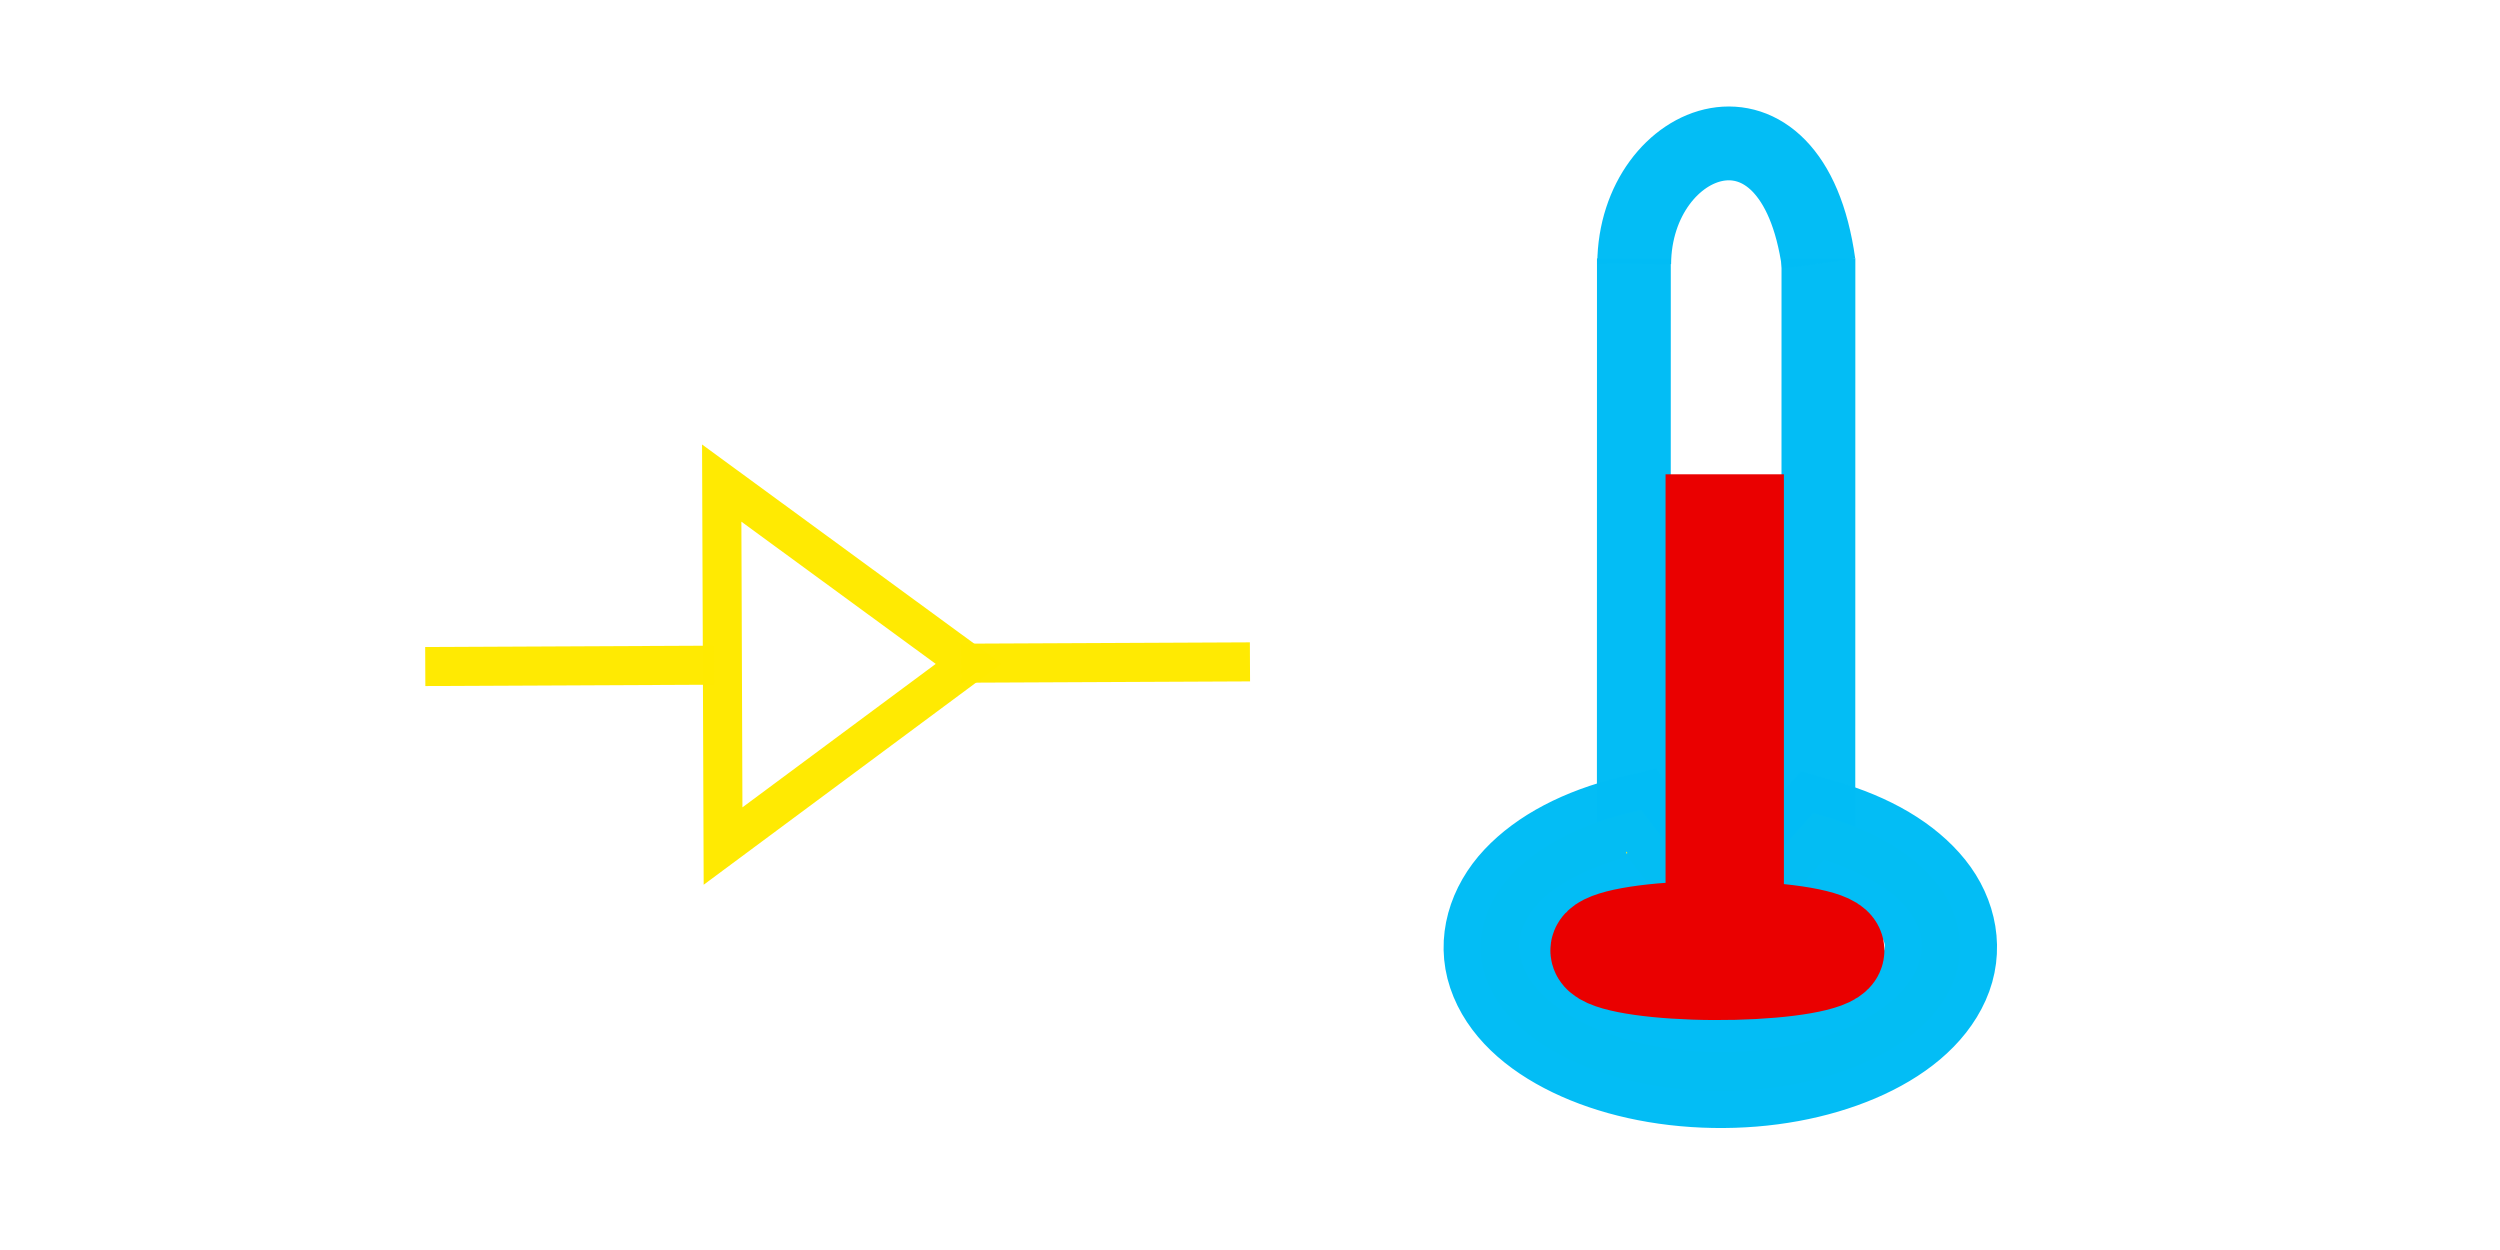
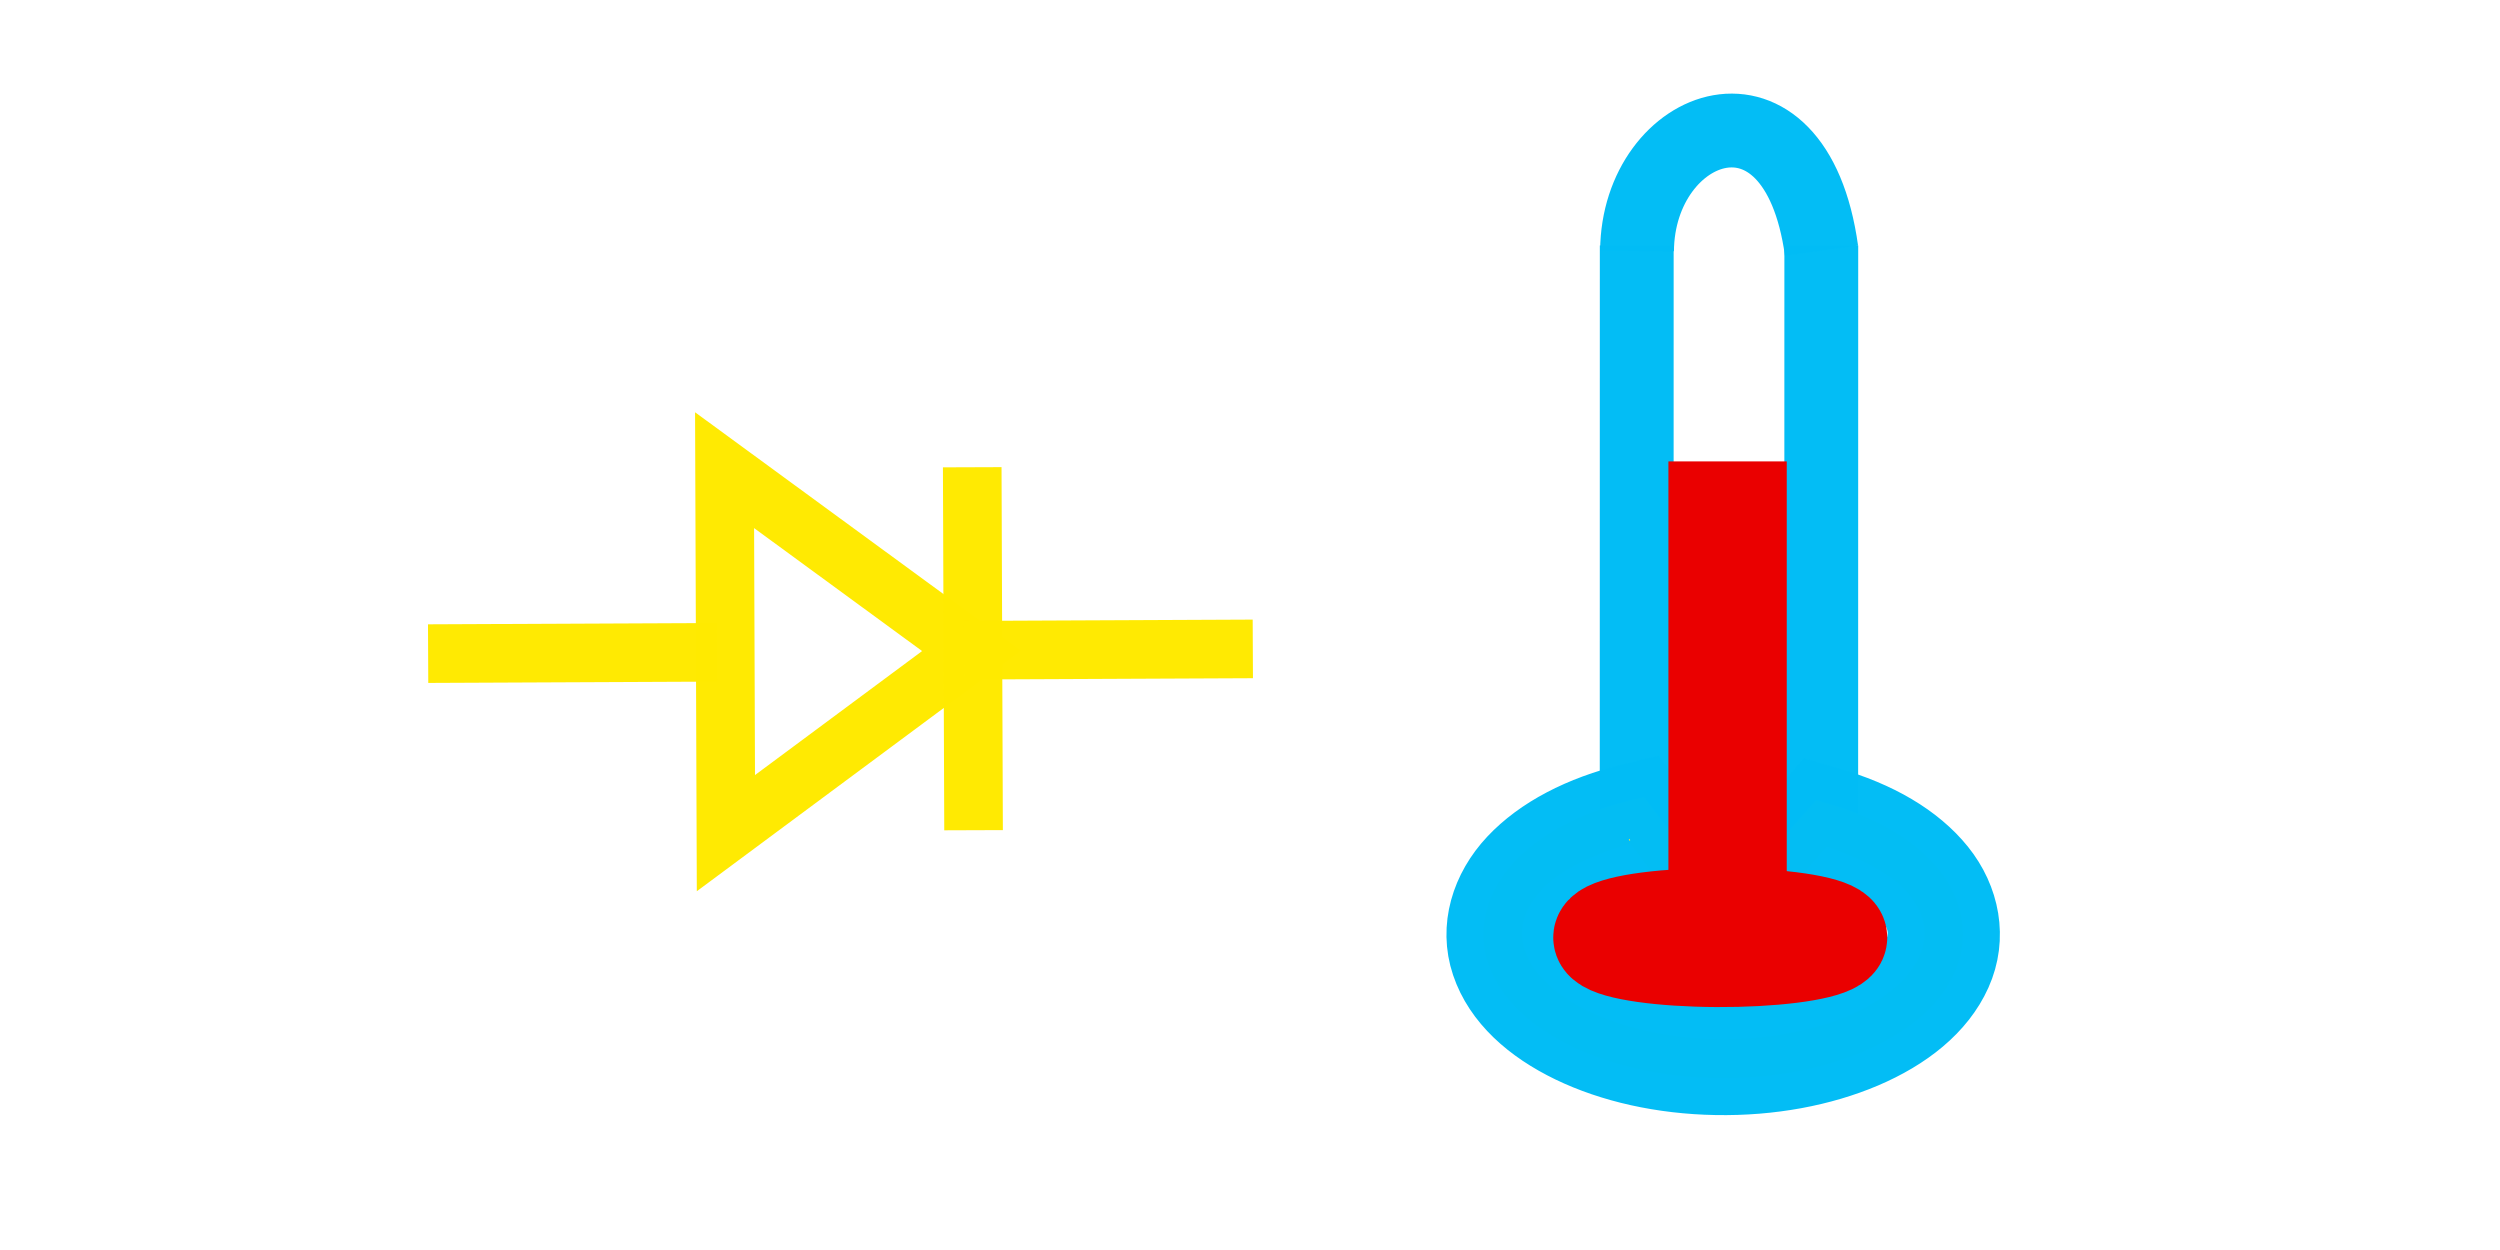
<svg xmlns="http://www.w3.org/2000/svg" width="128" height="64" viewBox="0 0 33.867 16.933" version="1.1" id="svg1" xml:space="preserve">
  <defs id="defs1">
    <linearGradient id="swatch18">
      <stop style="stop-color:#ffeb00;stop-opacity:0.878;" offset="0" id="stop18" />
    </linearGradient>
    <linearGradient id="swatch1">
      <stop style="stop-color:#ffea00;stop-opacity:1;" offset="0" id="stop1" />
    </linearGradient>
  </defs>
  <g id="layer1" style="display:inline">
-     <g id="g1">
-       <g id="g37" style="stroke:#ffea00;stroke-opacity:0.989">
-         <g id="g36" style="stroke:#ffea00;stroke-width:0.529;stroke-dasharray:none;stroke-opacity:0.989">
-           <path style="fill:none;stroke:#ffea00;stroke-width:0.529;stroke-linecap:butt;stroke-linejoin:miter;stroke-dasharray:none;stroke-opacity:0.989" d="m 9.777,6.544 0.018,4.917 3.327,-2.469 z" id="path35" />
+     <g id="g88">
+       <g id="g85-1" transform="translate(-147.1183,-179.9567)" style="stroke-width:0.794;stroke-dasharray:none">
+         <g id="g36-0" style="stroke:#ffea00;stroke-width:0.794;stroke-dasharray:none;stroke-opacity:0.989" transform="translate(147.157,179.7819)">
+           <path style="fill:none;stroke:#ffea00;stroke-width:0.794;stroke-linecap:butt;stroke-linejoin:miter;stroke-dasharray:none;stroke-opacity:0.989" d="m 9.777,6.544 0.018,4.917 3.327,-2.469 z" id="path35-6" />
        </g>
-         <path style="fill:none;stroke:#ffea00;stroke-width:0.529;stroke-linecap:butt;stroke-linejoin:miter;stroke-dasharray:none;stroke-opacity:0.989" d="M 9.673,9.011 5.761,9.029" id="path36" />
-         <path style="display:inline;fill:none;stroke:#ffea00;stroke-width:0.529;stroke-linecap:butt;stroke-linejoin:miter;stroke-dasharray:none;stroke-opacity:0.989" d="m 16.933,8.966 -3.912,0.018" id="path36-9" />
+         <g id="g36-7-1" style="display:inline;stroke:#ffea00;stroke-width:0.794;stroke-dasharray:none;stroke-opacity:0.989" transform="translate(150.5119,179.7421)">
+           <path style="fill:none;stroke:#ffea00;stroke-width:0.794;stroke-linecap:butt;stroke-linejoin:miter;stroke-dasharray:none;stroke-opacity:0.989" d="m 9.777,6.544 0.018,4.917 z" id="path35-2-5" />
+         </g>
+         <path style="fill:none;stroke:#ffea00;stroke-width:0.794;stroke-linecap:butt;stroke-linejoin:miter;stroke-dasharray:none;stroke-opacity:0.989" d="m 156.83,188.793 -3.912,0.018" id="path36-94" />
+         <path style="display:inline;fill:none;stroke:#ffea00;stroke-width:0.794;stroke-linecap:butt;stroke-linejoin:miter;stroke-dasharray:none;stroke-opacity:0.989" d="m 164.09,188.747 -3.912,0.018" id="path36-9-9" />
      </g>
-       <path style="fill:none;stroke:#02bcf5;stroke-width:1;stroke-linecap:butt;stroke-linejoin:miter;stroke-dasharray:none;stroke-opacity:0.992" d="m 22.134,3.5 -0.001,8.025" id="path37" />
-       <path style="display:inline;fill:none;stroke:#02bcf5;stroke-width:1;stroke-linecap:butt;stroke-linejoin:miter;stroke-dasharray:none;stroke-opacity:0.992" d="m 24.634,3.5 -0.001,8.025" id="path37-8" />
-       <path style="fill:none;stroke:#02bcf5;stroke-width:1;stroke-linecap:butt;stroke-linejoin:miter;stroke-dasharray:none;stroke-opacity:0.992" d="m 22.138,3.575 c 0.01,-1.751 2.145,-2.563 2.499,-0.004" id="path38" />
-       <path style="color:#000000;fill:#ffea00;fill-opacity:0.824;stroke:#02bcf5;stroke-width:1;stroke-dasharray:none;stroke-opacity:0.992" d="m 22.232,10.973 -0.17,0.041 c -0.681,0.166 -1.229,0.454 -1.588,0.836 -0.358,0.382 -0.517,0.89 -0.354,1.375 0.163,0.485 0.586,0.86 1.131,1.123 0.545,0.263 1.226,0.419 1.961,0.432 0.735,0.013 1.427,-0.119 1.996,-0.361 0.569,-0.243 1.023,-0.599 1.234,-1.07 0.212,-0.472 0.111,-0.991 -0.211,-1.391 -0.322,-0.4 -0.844,-0.707 -1.508,-0.896 l -0.16,-0.047 -0.109,0.125 -1.131,1.27 z m -0.188,0.629 1.246,1.639 1.42,-1.596 c 0.494,0.168 0.906,0.392 1.109,0.645 0.227,0.282 0.274,0.547 0.141,0.844 -0.133,0.297 -0.471,0.591 -0.959,0.799 -0.488,0.208 -1.116,0.33 -1.781,0.318 -0.665,-0.011 -1.277,-0.156 -1.738,-0.379 -0.462,-0.223 -0.761,-0.521 -0.859,-0.814 -0.099,-0.294 -0.024,-0.564 0.238,-0.844 0.234,-0.249 0.672,-0.46 1.184,-0.611 z" id="path39" />
-       <path style="fill:#ff0000;fill-opacity:1;stroke:#ea0000;stroke-width:1.358;stroke-dasharray:none;stroke-opacity:1" id="path40" d="m 23.978,12.641 a 1.583,0.263 0 0 1 0.821,0.3 1.583,0.263 0 0 1 -1.582,0.198 1.583,0.263 0 0 1 -1.507,-0.214 1.583,0.263 0 0 1 0.929,-0.291 l 0.626,0.242 z" />
-       <rect style="fill:#ff0000;fill-opacity:1;stroke:#ea0000;stroke-width:0.906;stroke-dasharray:none;stroke-opacity:1" id="rect40" width="0.697" height="5.327" x="23.016" y="6.878" />
+       <g id="g86-0" transform="translate(-147.1183,-179.9567)">
+         <path style="fill:none;stroke:#02bcf5;stroke-width:1;stroke-linecap:butt;stroke-linejoin:miter;stroke-dasharray:none;stroke-opacity:0.992" d="m 169.291,183.282 -0.001,8.025" id="path37-9" />
+         <path style="display:inline;fill:none;stroke:#02bcf5;stroke-width:1;stroke-linecap:butt;stroke-linejoin:miter;stroke-dasharray:none;stroke-opacity:0.992" d="m 171.791,183.282 -0.001,8.025" id="path37-8-1" />
+         <path style="fill:none;stroke:#02bcf5;stroke-width:1;stroke-linecap:butt;stroke-linejoin:miter;stroke-dasharray:none;stroke-opacity:0.992" d="m 169.295,183.357 c 0.01,-1.751 2.145,-2.563 2.499,-0.004" id="path38-7" />
+         <path style="color:#000000;fill:#ffea00;fill-opacity:0.824;stroke:#02bcf5;stroke-width:1;stroke-dasharray:none;stroke-opacity:0.992" d="m 169.389,190.755 -0.17,0.041 c -0.681,0.166 -1.229,0.454 -1.588,0.836 -0.358,0.382 -0.517,0.89 -0.354,1.375 0.163,0.485 0.586,0.86 1.131,1.123 0.545,0.263 1.226,0.419 1.961,0.432 0.735,0.013 1.427,-0.119 1.996,-0.361 0.569,-0.243 1.023,-0.599 1.234,-1.07 0.212,-0.472 0.111,-0.991 -0.211,-1.391 -0.322,-0.4 -0.844,-0.707 -1.508,-0.896 l -0.16,-0.047 -0.109,0.125 -1.131,1.27 z m -0.188,0.629 1.246,1.639 1.42,-1.596 c 0.494,0.168 0.906,0.392 1.109,0.645 0.227,0.282 0.274,0.547 0.141,0.844 -0.133,0.297 -0.471,0.591 -0.959,0.799 -0.488,0.208 -1.116,0.33 -1.781,0.318 -0.665,-0.011 -1.277,-0.156 -1.738,-0.379 -0.462,-0.223 -0.761,-0.521 -0.859,-0.814 -0.099,-0.294 -0.024,-0.564 0.238,-0.844 0.234,-0.249 0.672,-0.46 1.184,-0.611 z" id="path39-7" />
+         <path style="fill:#ff0000;fill-opacity:1;stroke:#ea0000;stroke-width:1.358;stroke-dasharray:none;stroke-opacity:1" id="path40-1" d="m 171.135,192.422 a 1.583,0.263 0 0 1 0.821,0.3 1.583,0.263 0 0 1 -1.582,0.198 1.583,0.263 0 0 1 -1.507,-0.214 1.583,0.263 0 0 1 0.929,-0.291 l 0.626,0.242 z" />
+         <rect style="fill:#ff0000;fill-opacity:1;stroke:#ea0000;stroke-width:0.906;stroke-dasharray:none;stroke-opacity:1" id="rect40-1" width="0.697" height="5.327" x="170.173" y="186.66" />
+       </g>
    </g>
  </g>
</svg>
